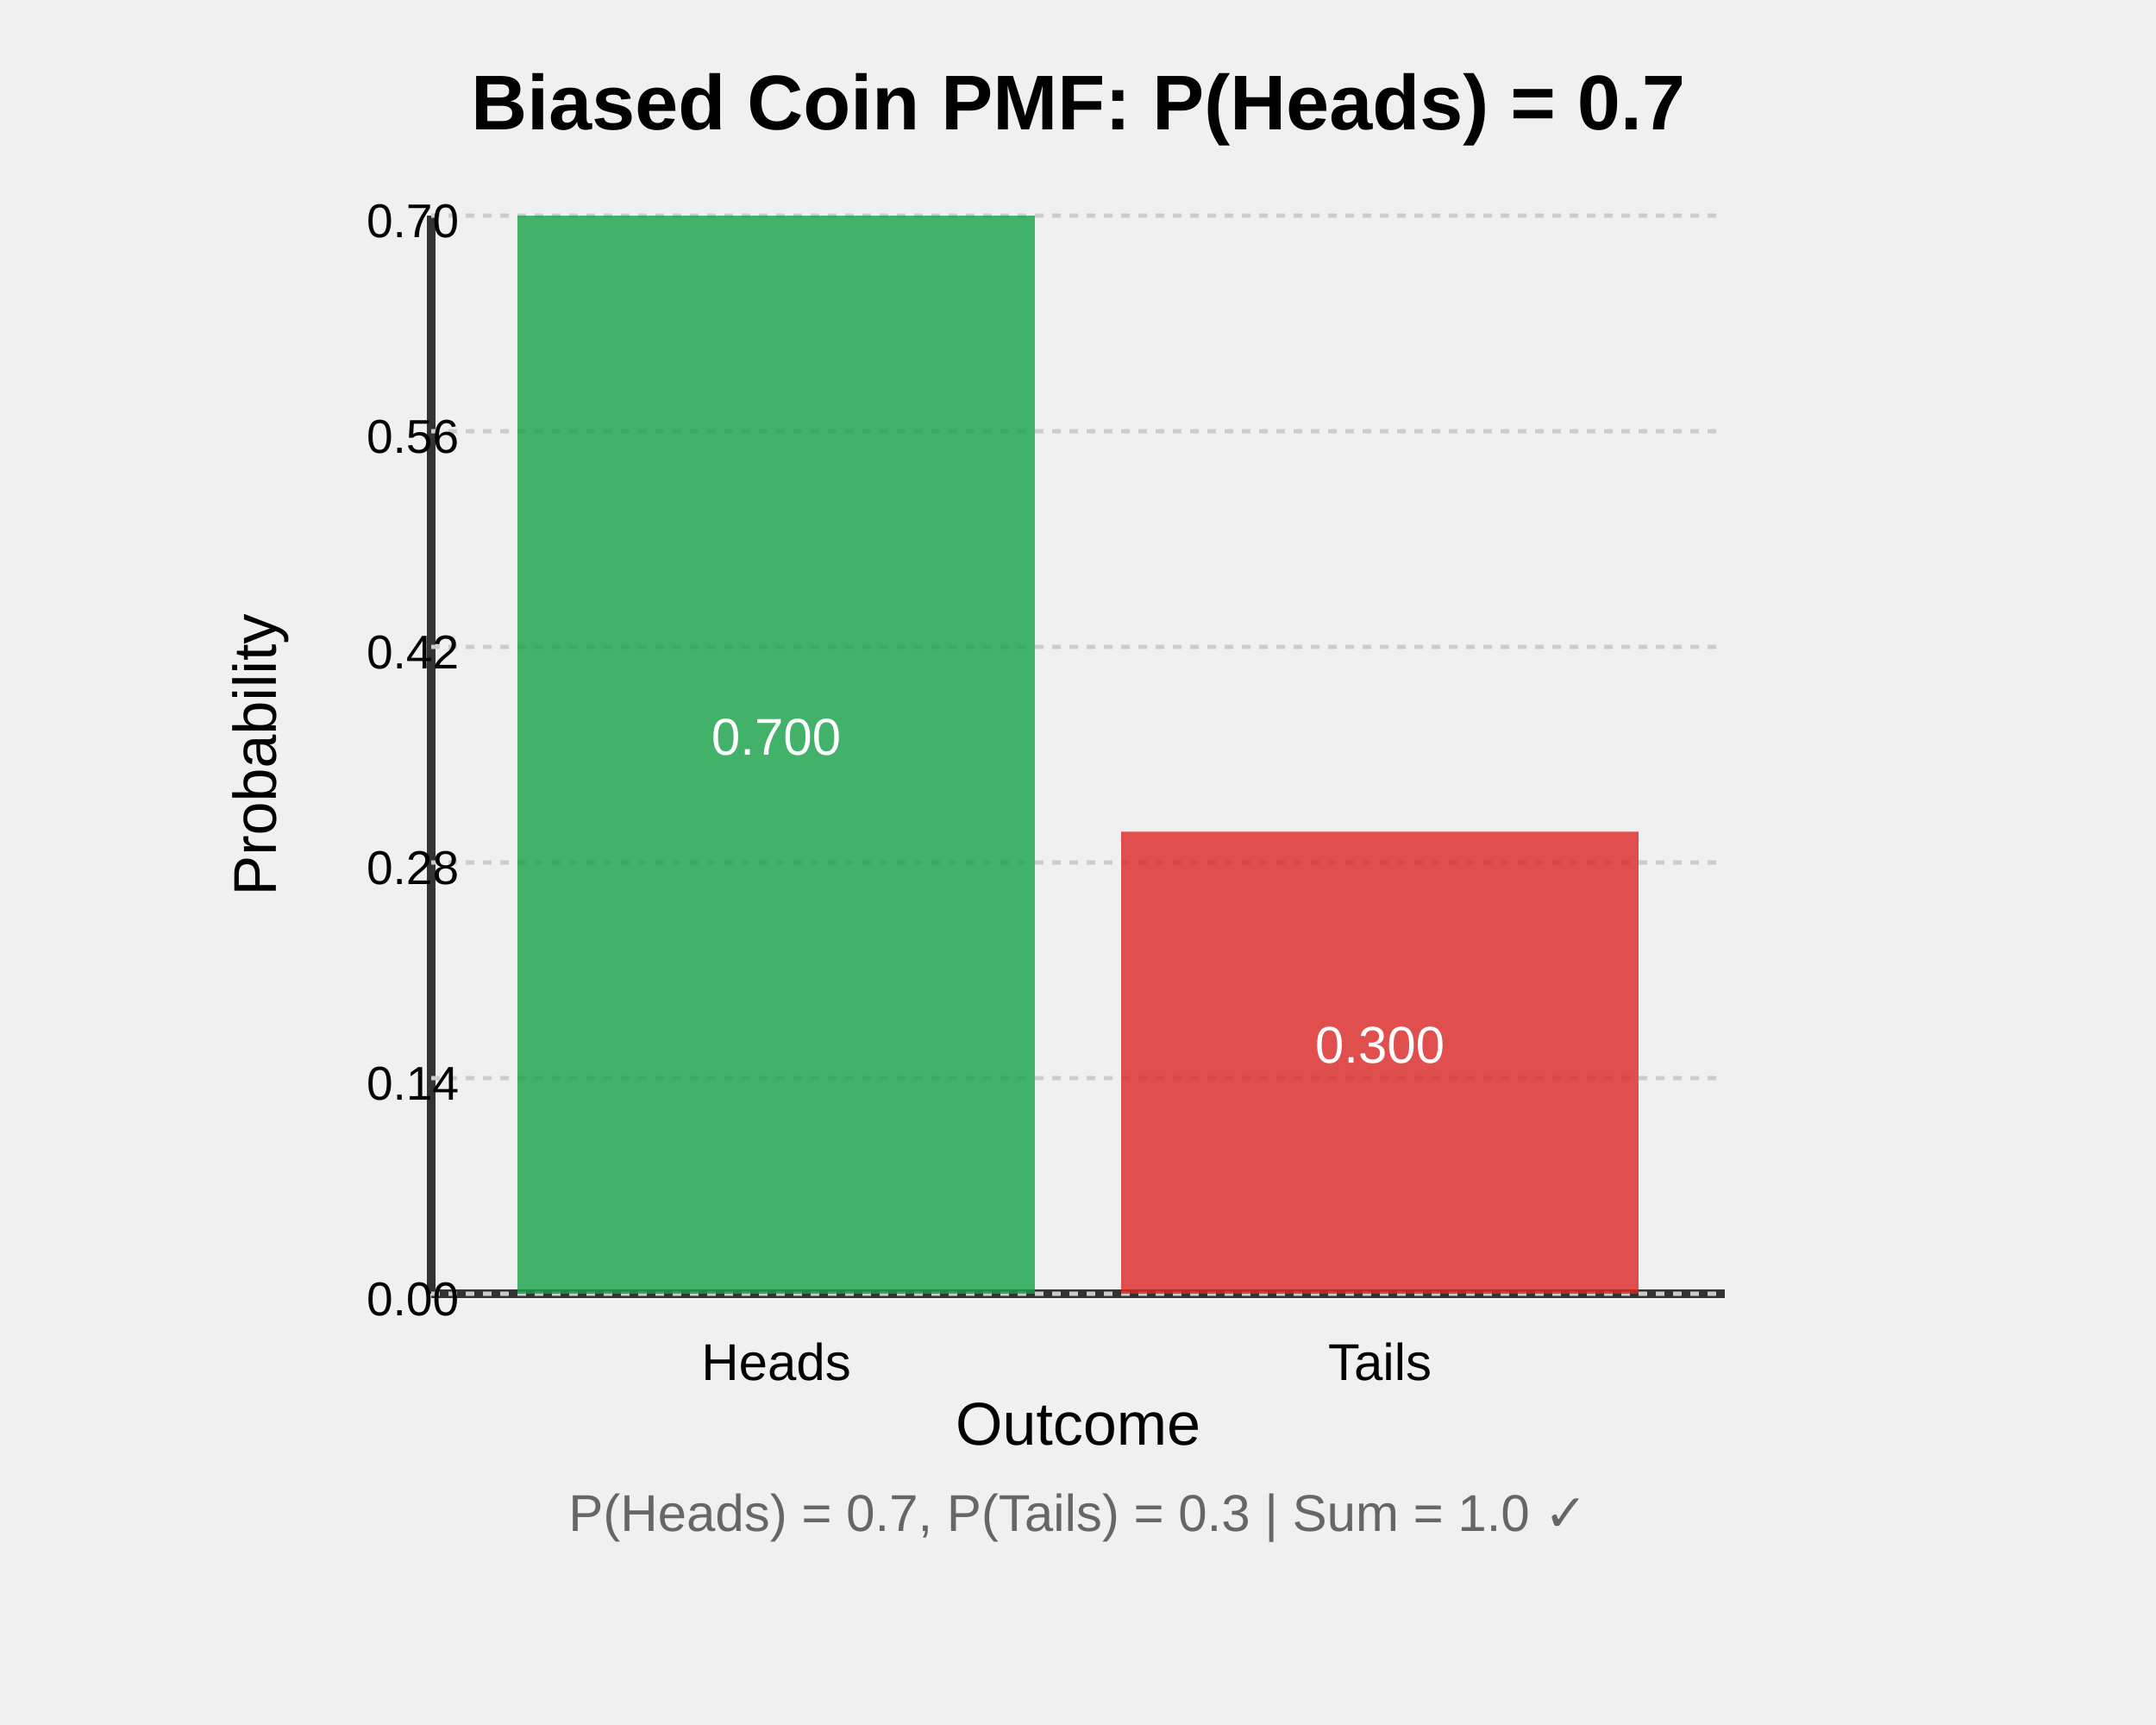
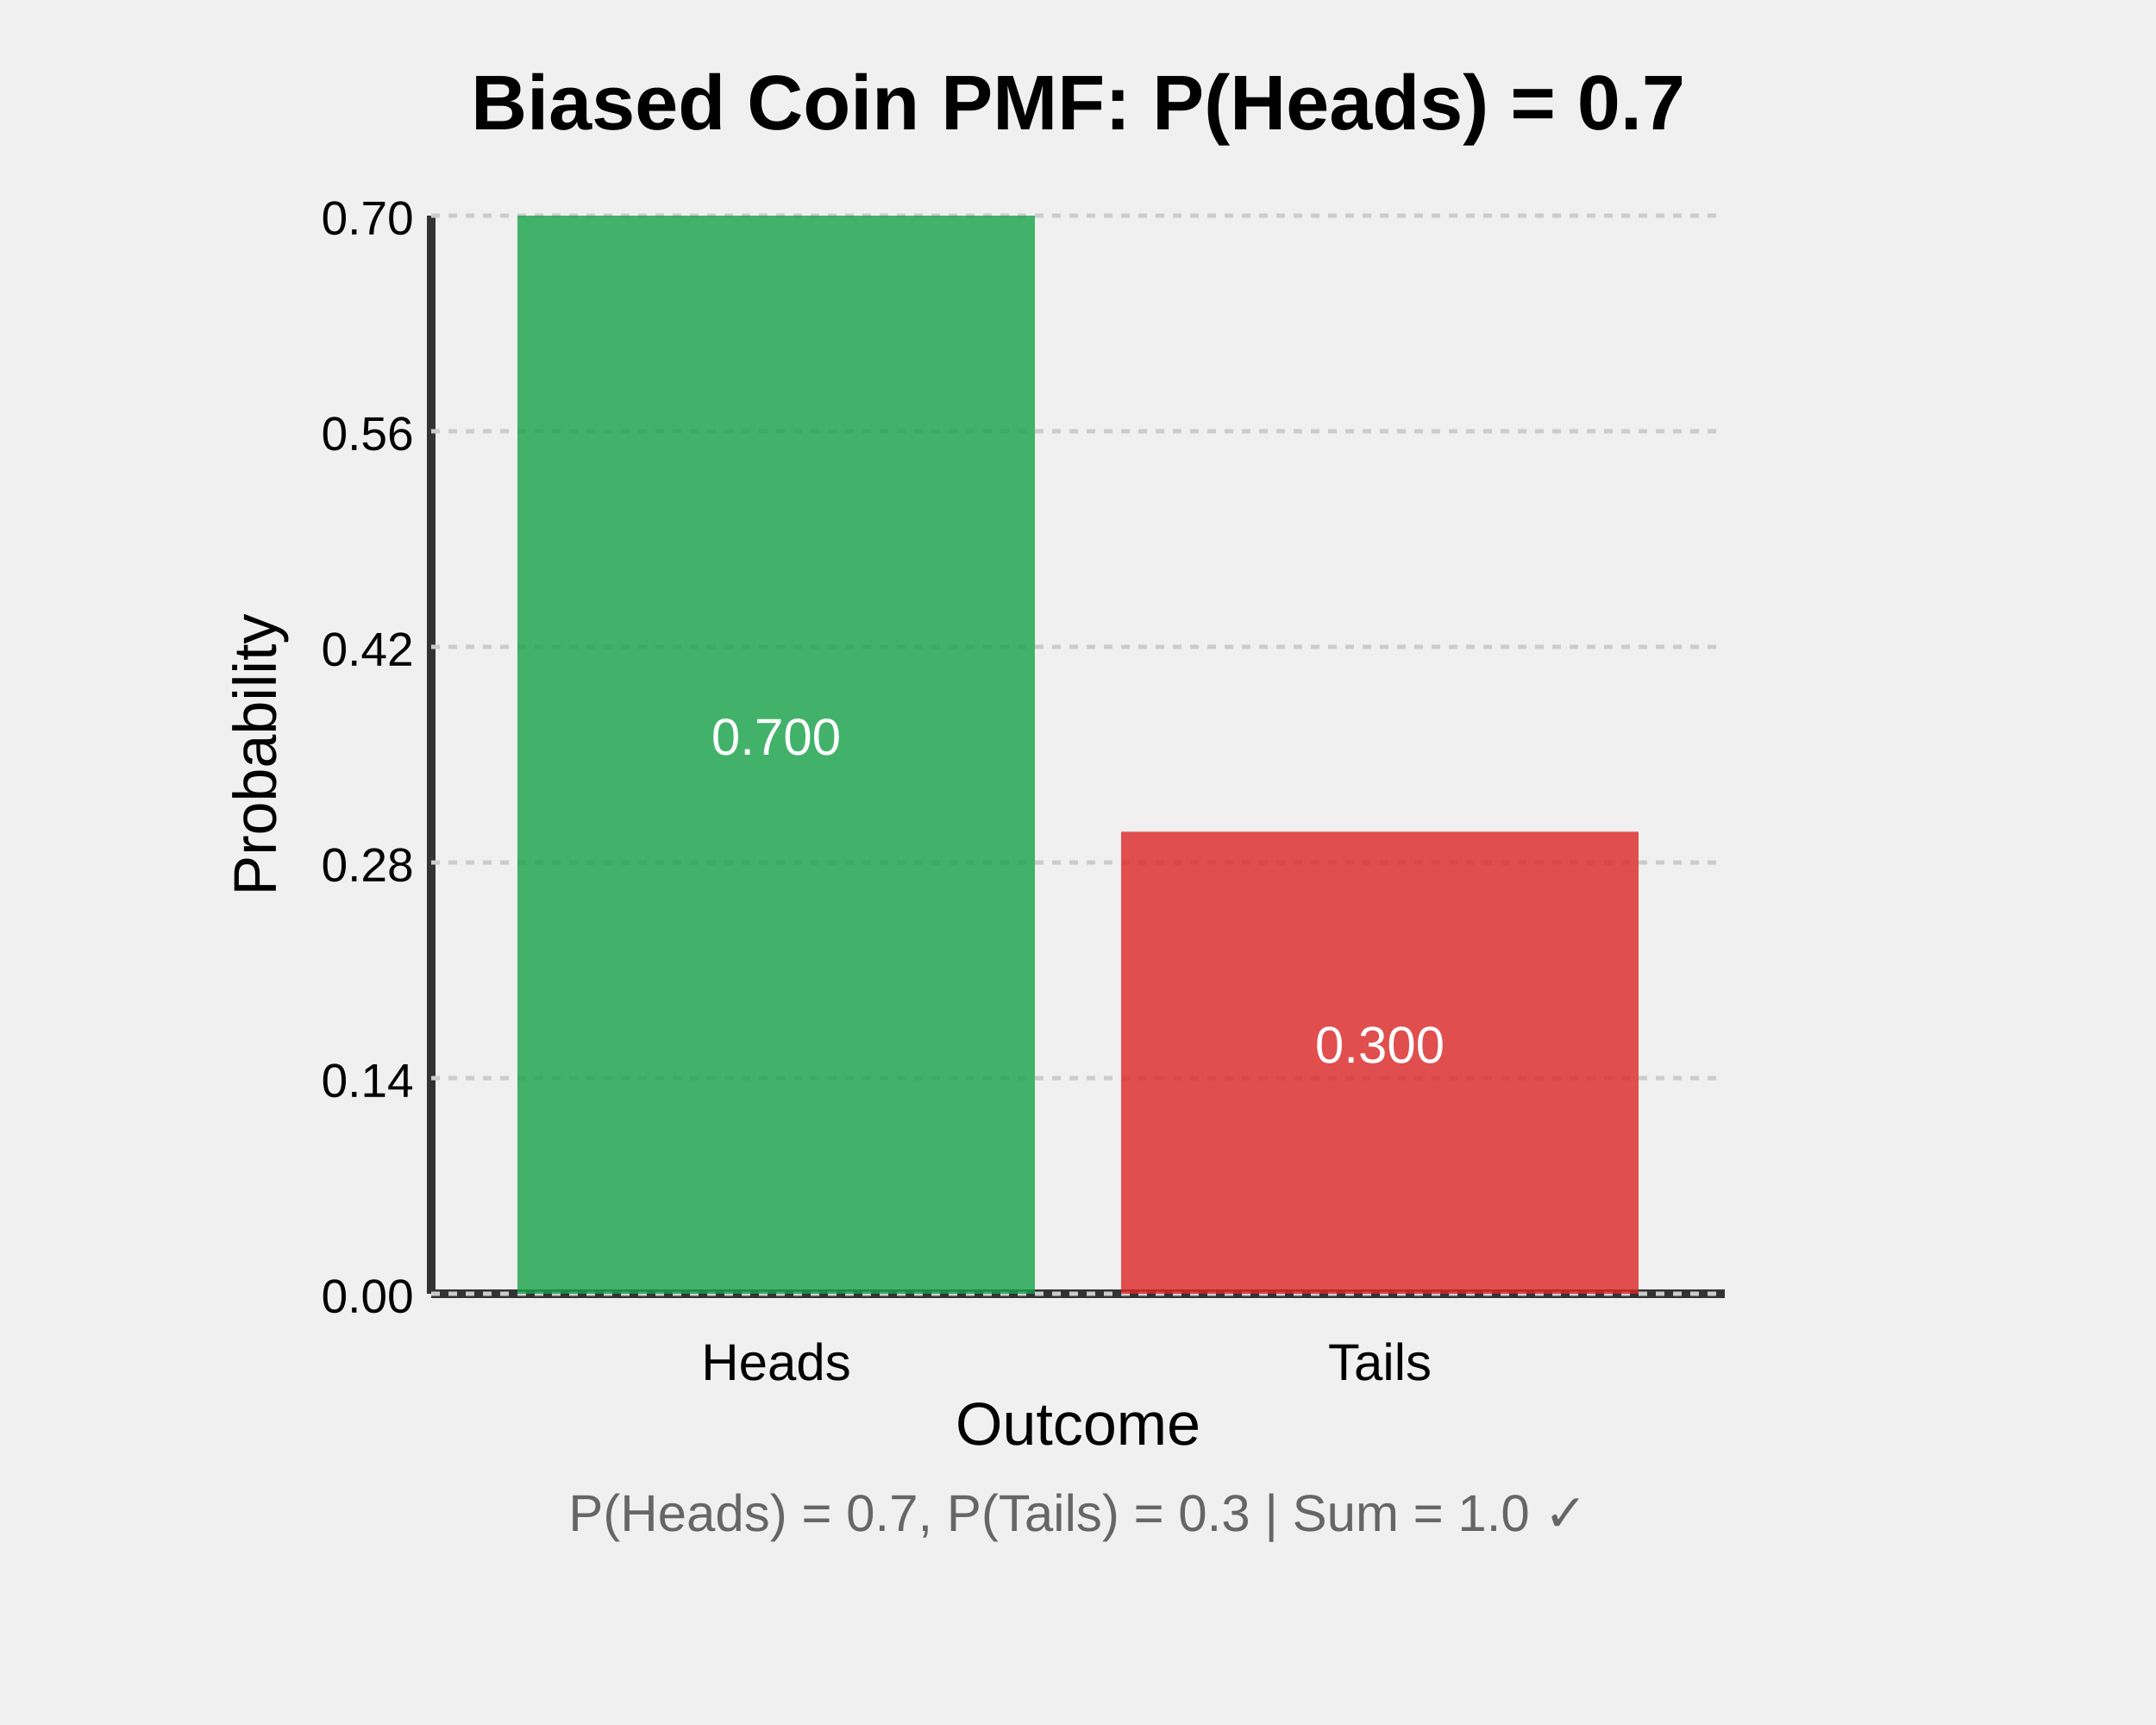
- <svg xmlns="http://www.w3.org/2000/svg" width="500" height="400">
-   <g transform="translate(100, 50)">
-     <text x="150.0" y="-20" font-family="Arial" font-size="18" font-weight="bold" text-anchor="middle">Biased Coin PMF: P(Heads) = 0.7</text>
-     <line x1="0" y1="250" x2="300" y2="250" stroke="#333" stroke-width="2" />
-     <line x1="0" y1="250" x2="0" y2="0" stroke="#333" stroke-width="2" />
-     <text x="150.0" y="285" font-family="Arial" font-size="14" text-anchor="middle">Outcome</text>
-     <text x="-40" y="125.0" font-family="Arial" font-size="14" text-anchor="middle" dominant-baseline="middle" transform="rotate(-90, -40, 125.0)">Probability</text>
-     <line x1="0" y1="250.0" x2="300" y2="250.0" stroke="#ccc" stroke-width="1" stroke-dasharray="2,2" />
-     <text x="-15" y="255.0" font-family="Arial" font-size="11">0.00</text>
-     <line x1="0" y1="200.0" x2="300" y2="200.0" stroke="#ccc" stroke-width="1" stroke-dasharray="2,2" />
-     <text x="-15" y="205.0" font-family="Arial" font-size="11">0.14</text>
-     <line x1="0" y1="150.0" x2="300" y2="150.0" stroke="#ccc" stroke-width="1" stroke-dasharray="2,2" />
-     <text x="-15" y="155.0" font-family="Arial" font-size="11">0.28</text>
-     <line x1="0" y1="100.0" x2="300" y2="100.0" stroke="#ccc" stroke-width="1" stroke-dasharray="2,2" />
-     <text x="-15" y="105.0" font-family="Arial" font-size="11">0.42</text>
-     <line x1="0" y1="50" x2="300" y2="50" stroke="#ccc" stroke-width="1" stroke-dasharray="2,2" />
-     <text x="-15" y="55" font-family="Arial" font-size="11">0.56</text>
-     <line x1="0" y1="0.0" x2="300" y2="0.0" stroke="#ccc" stroke-width="1" stroke-dasharray="2,2" />
-     <text x="-15" y="5.0" font-family="Arial" font-size="11">0.70</text>
-     <rect x="20.0" y="0.0" width="120.0" height="250.0" fill="#16a34a" opacity="0.8" />
-     <text x="80.0" y="125.0" font-family="Arial" font-size="12" text-anchor="middle" fill="white">0.700</text>
-     <text x="80.0" y="270" font-family="Arial" font-size="12" text-anchor="middle">Heads</text>
-     <rect x="160.0" y="142.857" width="120.0" height="107.143" fill="#dc2626" opacity="0.8" />
-     <text x="220.0" y="196.429" font-family="Arial" font-size="12" text-anchor="middle" fill="white">0.300</text>
-     <text x="220.0" y="270" font-family="Arial" font-size="12" text-anchor="middle">Tails</text>
-     <text x="150.0" y="305" font-family="Arial" font-size="12" fill="#666" text-anchor="middle">P(Heads) = 0.7, P(Tails) = 0.3 | Sum = 1.0 ✓</text>
+ <svg xmlns="http://www.w3.org/2000/svg" width="500" height="400" version="1.1" id="svg52">
+   <defs id="defs56" />
+   <g transform="translate(100, 50)" id="g50">
+     <text x="150.0" y="-20" font-family="Arial" font-size="18" font-weight="bold" text-anchor="middle" id="text2">Biased Coin PMF: P(Heads) = 0.7</text>
+     <line x1="0" y1="250" x2="300" y2="250" stroke="#333" stroke-width="2" id="line4" />
+     <line x1="0" y1="250" x2="0" y2="0" stroke="#333" stroke-width="2" id="line6" />
+     <text x="150.0" y="285" font-family="Arial" font-size="14" text-anchor="middle" id="text8">Outcome</text>
+     <text x="-40" y="125.0" font-family="Arial" font-size="14" text-anchor="middle" dominant-baseline="middle" transform="rotate(-90, -40, 125.0)" id="text10">Probability</text>
+     <line x1="0" y1="250.0" x2="300" y2="250.0" stroke="#ccc" stroke-width="1" stroke-dasharray="2,2" id="line12" />
+     <text x="-25.488" y="254.357" font-family="Arial" font-size="11px" id="text14">0.00</text>
+     <line x1="0" y1="200.0" x2="300" y2="200.0" stroke="#ccc" stroke-width="1" stroke-dasharray="2,2" id="line16" />
+     <text x="-25.488" y="204.357" font-family="Arial" font-size="11px" id="text18">0.14</text>
+     <line x1="0" y1="150.0" x2="300" y2="150.0" stroke="#ccc" stroke-width="1" stroke-dasharray="2,2" id="line20" />
+     <text x="-25.488" y="154.357" font-family="Arial" font-size="11px" id="text22">0.28</text>
+     <line x1="0" y1="100.0" x2="300" y2="100.0" stroke="#ccc" stroke-width="1" stroke-dasharray="2,2" id="line24" />
+     <text x="-25.488" y="104.357" font-family="Arial" font-size="11px" id="text26">0.42</text>
+     <line x1="0" y1="50" x2="300" y2="50" stroke="#ccc" stroke-width="1" stroke-dasharray="2,2" id="line28" />
+     <text x="-25.488" y="54.357" font-family="Arial" font-size="11px" id="text30">0.56</text>
+     <line x1="0" y1="0.0" x2="300" y2="0.0" stroke="#ccc" stroke-width="1" stroke-dasharray="2,2" id="line32" />
+     <text x="-25.488" y="4.357" font-family="Arial" font-size="11px" id="text34">0.70</text>
+     <rect x="20.0" y="0.0" width="120.0" height="250.0" fill="#16a34a" opacity="0.8" id="rect36" />
+     <text x="80.0" y="125.0" font-family="Arial" font-size="12" text-anchor="middle" fill="white" id="text38">0.700</text>
+     <text x="80.0" y="270" font-family="Arial" font-size="12" text-anchor="middle" id="text40">Heads</text>
+     <rect x="160.0" y="142.857" width="120.0" height="107.143" fill="#dc2626" opacity="0.8" id="rect42" />
+     <text x="220.0" y="196.429" font-family="Arial" font-size="12" text-anchor="middle" fill="white" id="text44">0.300</text>
+     <text x="220.0" y="270" font-family="Arial" font-size="12" text-anchor="middle" id="text46">Tails</text>
+     <text x="150.0" y="305" font-family="Arial" font-size="12" fill="#666" text-anchor="middle" id="text48">P(Heads) = 0.7, P(Tails) = 0.3 | Sum = 1.0 ✓</text>
  </g>
</svg>
